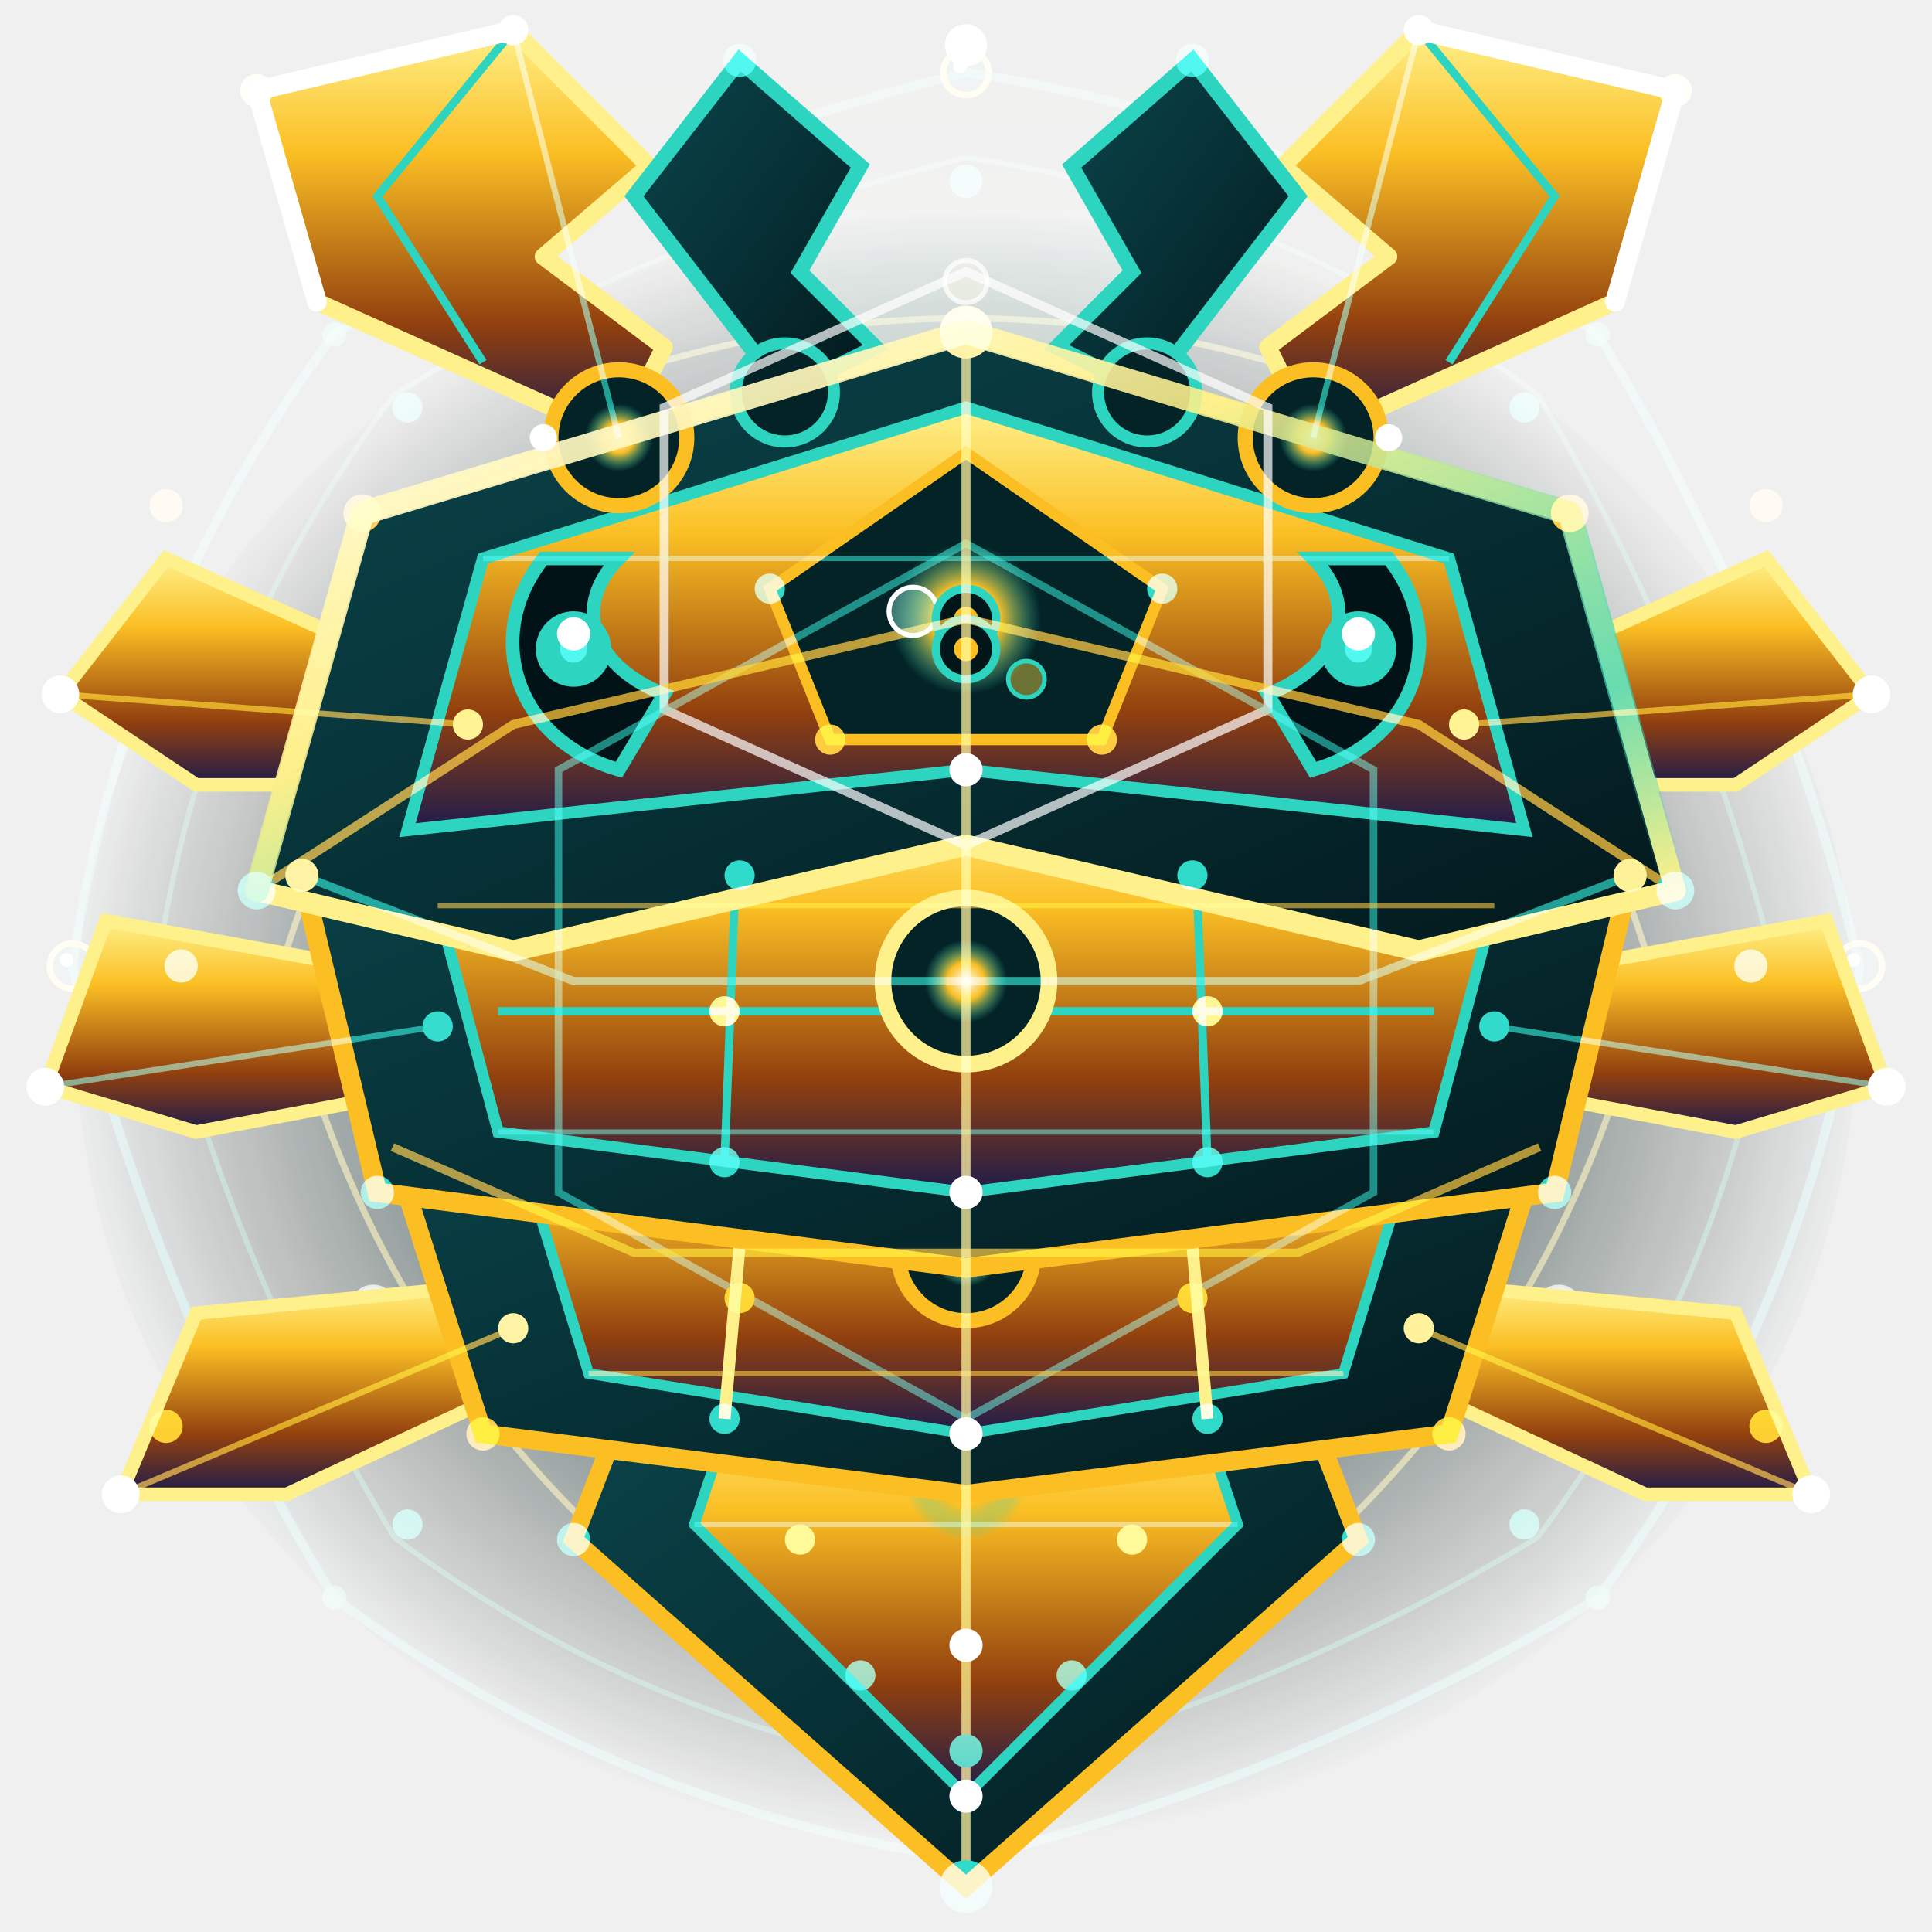
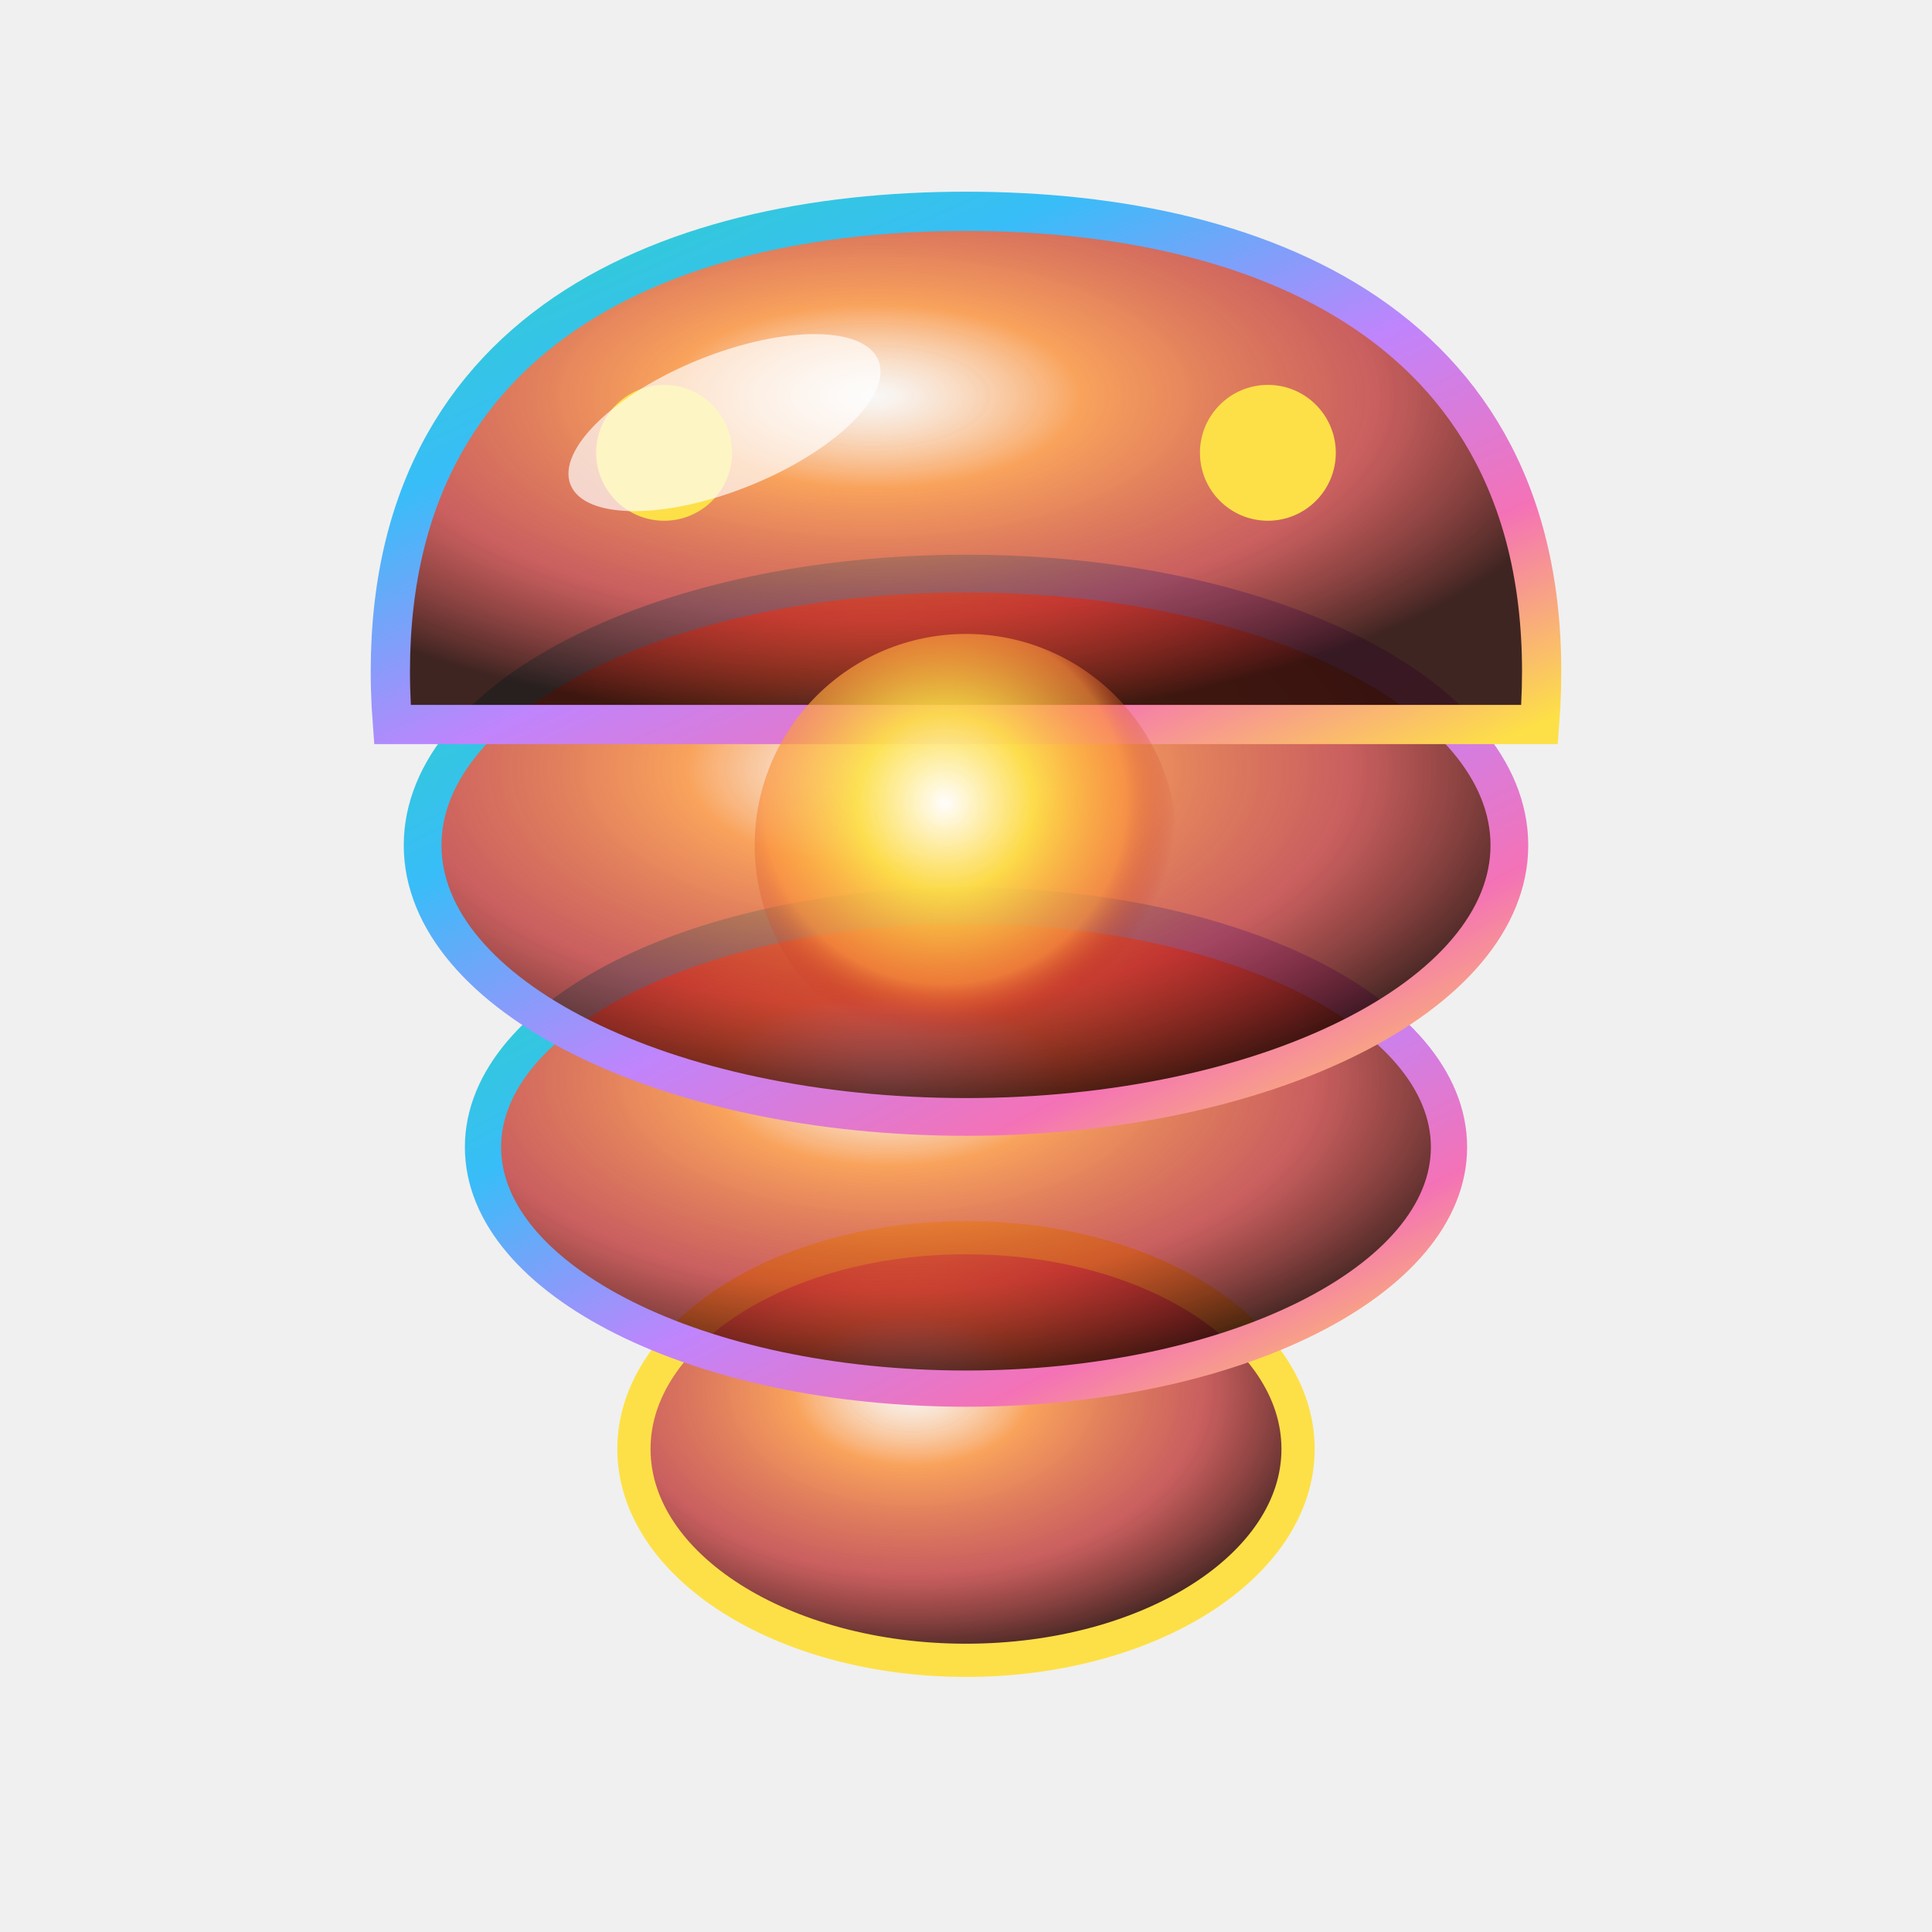
- <svg xmlns="http://www.w3.org/2000/svg" viewBox="0 0 256 256" fill="none" data-rig-id="boss-ch2-trilobite-rig" data-root-anchor="128,128" data-has-aura="true">
+ <svg xmlns="http://www.w3.org/2000/svg" viewBox="0 0 128 128" width="100%" height="100%" data-rig-id="boss-ch2-trilobite-rig">
  <defs>
-     <radialGradient id="bt2-cast-shadow" cx="50%" cy="50%" r="50%">
-       <stop offset="0%" stop-color="#021317" stop-opacity="0.82" />
-       <stop offset="65%" stop-color="#03181c" stop-opacity="0.42" />
-       <stop offset="100%" stop-color="#03181c" stop-opacity="0" />
+     <radialGradient id="b2-jelly" cx="42%" cy="36%" r="64%">
+       <stop offset="0%" stop-color="#ffffff" stop-opacity="0.54" />
+       <stop offset="28%" stop-color="#fb923c" stop-opacity="0.82" />
+       <stop offset="68%" stop-color="#b91c1c" stop-opacity="0.68" />
+       <stop offset="100%" stop-color="#270905" stop-opacity="0.88" />
    </radialGradient>
-     <radialGradient id="bt2-aura-prism" cx="50%" cy="50%" r="50%">
-       <stop offset="0%" stop-color="#fbbf24" stop-opacity="0.38" />
-       <stop offset="52%" stop-color="#2dd4bf" stop-opacity="0.20" />
-       <stop offset="85%" stop-color="#b45309" stop-opacity="0.08" />
-       <stop offset="100%" stop-color="#03181c" stop-opacity="0" />
+     <radialGradient id="b2-core" cx="45%" cy="40%" r="55%">
+       <stop offset="0%" stop-color="#ffffff" stop-opacity="0.96" />
+       <stop offset="38%" stop-color="#fde047" stop-opacity="0.92" />
+       <stop offset="78%" stop-color="#fb923c" stop-opacity="0.65" />
+       <stop offset="100%" stop-color="#b91c1c" stop-opacity="0.0" />
    </radialGradient>
-     <linearGradient id="bt2-light-cone" x1="50%" y1="100%" x2="50%" y2="0%">
-       <stop offset="0%" stop-color="#fbbf24" stop-opacity="0.48" />
-       <stop offset="50%" stop-color="#2dd4bf" stop-opacity="0.20" />
-       <stop offset="100%" stop-color="#fbbf24" stop-opacity="0" />
+     <linearGradient id="b2-irid" x1="0%" y1="0%" x2="100%" y2="100%">
+       <stop offset="0%" stop-color="#2dd4bf" />
+       <stop offset="28%" stop-color="#38bdf8" />
+       <stop offset="55%" stop-color="#c084fc" />
+       <stop offset="78%" stop-color="#f472b6" />
+       <stop offset="100%" stop-color="#fde047" />
    </linearGradient>
-     <linearGradient id="bt2-obsidian-shell" x1="0%" y1="0%" x2="100%" y2="100%">
-       <stop offset="0%" stop-color="#0b464c" />
-       <stop offset="50%" stop-color="#063136" />
-       <stop offset="100%" stop-color="#03181c" />
+     <linearGradient id="b2-stem" x1="50%" y1="0%" x2="50%" y2="100%">
+       <stop offset="0%" stop-color="#fde047" stop-opacity="0.92" />
+       <stop offset="55%" stop-color="#fb923c" stop-opacity="0.78" />
+       <stop offset="100%" stop-color="#b91c1c" stop-opacity="0.42" />
    </linearGradient>
-     <linearGradient id="bt2-gold-carapace" x1="0%" y1="0%" x2="0%" y2="100%">
-       <stop offset="0%" stop-color="#fef08a" />
-       <stop offset="30%" stop-color="#fbbf24" />
-       <stop offset="72%" stop-color="#92400e" />
-       <stop offset="100%" stop-color="#1e1b4b" />
-     </linearGradient>
-     <radialGradient id="bt2-joint-glow" cx="50%" cy="50%" r="50%">
-       <stop offset="0%" stop-color="#ffffff" />
-       <stop offset="45%" stop-color="#fbbf24" />
-       <stop offset="100%" stop-color="#2dd4bf" stop-opacity="0" />
-     </radialGradient>
-     <linearGradient id="bt2-rim-light" x1="0%" y1="0%" x2="100%" y2="100%">
-       <stop offset="0%" stop-color="#ffffff" stop-opacity="0.98" />
-       <stop offset="40%" stop-color="#fef08a" stop-opacity="0.88" />
-       <stop offset="80%" stop-color="#2dd4bf" stop-opacity="0.72" />
-       <stop offset="100%" stop-color="#2dd4bf" stop-opacity="0" />
-     </linearGradient>
-     <radialGradient id="confocal-halo" cx="50%" cy="50%" r="50%">
-       <stop offset="0%" stop-color="#2dd4bf" stop-opacity="0" />
-       <stop offset="68%" stop-color="#2dd4bf" stop-opacity="0.16" />
-       <stop offset="86%" stop-color="#a855f7" stop-opacity="0.32" />
-       <stop offset="100%" stop-color="#03181c" stop-opacity="0" />
-     </radialGradient>
  </defs>
-   <g id="part-shadow-cast" data-pivot="128,136" data-parent="root" data-z-index="1" data-blend="multiply" style="mix-blend-mode: multiply">
-     <ellipse cx="128" cy="136" rx="118" ry="108" fill="url(#bt2-cast-shadow)" />
+   <g id="part-shadow-cast" />
+   <g id="part-aura-ring-outer" />
+   <g id="part-aura-ring-inner" />
+   <g id="part-light-cone-main" />
+   <g id="part-limb-L1" />
+   <g id="part-limb-R1" />
+   <g id="part-limb-L2" />
+   <g id="part-limb-R2" />
+   <g id="part-limb-L3" />
+   <g id="part-limb-R3" />
+   <g id="part-torso-pygidium">
+     <ellipse cx="64" cy="96" rx="22" ry="14" fill="url(#b2-jelly)" stroke="#fde047" stroke-width="2.2" />
  </g>
-   <g id="part-aura-ring-outer" data-pivot="128,128" data-parent="root" data-z-index="4" data-blend="screen" data-motion="spin-cw" style="mix-blend-mode: screen">
-     <circle cx="128" cy="128" r="126" fill="url(#bt2-aura-prism)" />
-     <path fill="none" stroke="#2dd4bf" stroke-width="1.2" stroke-opacity="0.65" d="M246.4,128 Q239.6,174.23 211.72,211.72 Q172.57,235.61 128,246.4 Q81.77,239.6 44.28,211.72 Q20.39,172.57 9.6,128 Q16.4,81.77 44.28,44.28 Q83.43,20.39 128,9.6 Q174.23,16.4 211.72,44.28 Q235.61,83.43 246.4,128 Z" stroke-linecap="round" stroke-linejoin="round" />
-     <path fill="none" stroke="#34d399" stroke-width="0.7" stroke-opacity="0.5" d="M235.1,128 Q229.16,169.9 203.73,203.73 Q168.25,225.17 128,235.1 Q86.1,229.16 52.27,203.73 Q30.83,168.25 20.9,128 Q26.84,86.1 52.27,52.27 Q87.75,30.83 128,20.9 Q169.9,26.84 203.73,52.27 Q225.17,87.75 235.1,128 Z" stroke-linecap="round" stroke-linejoin="round" />
-     <circle cx="246.4" cy="128" r="3.0" fill="#2dd4bf" fill-opacity="0.35" stroke="#fde047" stroke-width="0.85" />
-     <circle cx="245.6" cy="127.2" r="0.9" fill="#ffffff" />
-     <circle cx="211.7" cy="211.7" r="1.6" fill="#34d399" fill-opacity="0.8" />
-     <circle cx="128" cy="246.4" r="3.0" fill="#2dd4bf" fill-opacity="0.35" stroke="#fde047" stroke-width="0.85" />
-     <circle cx="127.2" cy="245.6" r="0.9" fill="#ffffff" />
-     <circle cx="44.3" cy="211.7" r="1.6" fill="#34d399" fill-opacity="0.8" />
-     <circle cx="9.6" cy="128" r="3.0" fill="#2dd4bf" fill-opacity="0.35" stroke="#fde047" stroke-width="0.85" />
-     <circle cx="8.8" cy="127.2" r="0.9" fill="#ffffff" />
-     <circle cx="44.3" cy="44.3" r="1.6" fill="#34d399" fill-opacity="0.8" />
-     <circle cx="128" cy="9.6" r="3.0" fill="#2dd4bf" fill-opacity="0.35" stroke="#fde047" stroke-width="0.85" />
-     <circle cx="127.2" cy="8.8" r="0.9" fill="#ffffff" />
-     <circle cx="211.7" cy="44.3" r="1.6" fill="#34d399" fill-opacity="0.8" />
+   <g id="part-torso-thorax-rear">
+     <ellipse cx="64" cy="76" rx="32" ry="16" fill="url(#b2-jelly)" stroke="url(#b2-irid)" stroke-width="2.4" />
  </g>
-   <g id="part-aura-ring-inner" data-pivot="128,128" data-parent="root" data-z-index="5" data-blend="screen" data-motion="spin-ccw" style="mix-blend-mode: screen">
-     <path fill="none" stroke="#fde047" stroke-width="0.85" stroke-opacity="0.62" d="M218.7,128 Q208.63,174.55 173.35,206.55 Q128,216.78 82.65,206.55 Q47.37,174.55 37.3,128 Q51.11,83.61 82.65,49.45 Q128,34.9 173.35,49.45 Q204.89,83.61 218.7,128 Z" stroke-linecap="round" stroke-linejoin="round" />
-     <circle cx="218.7" cy="128" r="2.1" fill="#34d399" fill-opacity="0.45" stroke="#ffffff" stroke-width="0.6" />
-     <circle cx="173.4" cy="206.5" r="2.1" fill="#34d399" fill-opacity="0.45" stroke="#ffffff" stroke-width="0.6" />
-     <circle cx="82.7" cy="206.5" r="2.1" fill="#34d399" fill-opacity="0.45" stroke="#ffffff" stroke-width="0.6" />
-     <circle cx="37.3" cy="128" r="2.1" fill="#34d399" fill-opacity="0.45" stroke="#ffffff" stroke-width="0.6" />
-     <circle cx="82.6" cy="49.5" r="2.1" fill="#34d399" fill-opacity="0.45" stroke="#ffffff" stroke-width="0.6" />
-     <circle cx="173.4" cy="49.5" r="2.1" fill="#34d399" fill-opacity="0.45" stroke="#ffffff" stroke-width="0.6" />
-     <circle cx="206.55" cy="173.35" r="2.8" fill="#fde047" fill-opacity="0.38" stroke="#ffffff" stroke-width="0.65" stroke-opacity="0.75" />
-     <circle cx="49.45" cy="173.35" r="2.8" fill="#fde047" fill-opacity="0.38" stroke="#ffffff" stroke-width="0.65" stroke-opacity="0.75" />
-     <circle cx="128" cy="37.3" r="2.8" fill="#fde047" fill-opacity="0.38" stroke="#ffffff" stroke-width="0.65" stroke-opacity="0.75" />
+   <g id="part-torso-thorax-mid">
+     <ellipse cx="64" cy="56" rx="36" ry="18" fill="url(#b2-jelly)" stroke="url(#b2-irid)" stroke-width="2.5" />
  </g>
-   <g id="part-light-cone-main" data-pivot="128,58" data-parent="root" data-z-index="8" data-blend="screen" style="mix-blend-mode: screen">
-     <polygon points="128,64 64,4 192,4" fill="url(#bt2-light-cone)" />
+   <g id="part-torso-cephalon">
+     <path d="M 26 48 C 24 22, 44 14, 64 14 C 84 14, 104 22, 102 48 Z" fill="url(#b2-jelly)" stroke="url(#b2-irid)" stroke-width="2.6" />
  </g>
-   <g id="part-limb-L1" data-pivot="62,96" data-parent="root" data-z-index="12" data-blend="normal" data-motion="walk-L1">
-     <polygon points="62,92 22,74 8,92 26,104 62,104" fill="url(#bt2-gold-carapace)" stroke="#fef08a" stroke-width="1.8" />
-     <circle cx="62" cy="96" r="7" fill="#042326" stroke="#fbbf24" stroke-width="1.6" />
+   <g id="part-crusher-left-outer" />
+   <g id="part-crusher-right-outer" />
+   <g id="part-crusher-left-inner" />
+   <g id="part-crusher-right-inner" />
+   <g id="part-eye-socket-crescent">
+     <circle cx="64" cy="56" r="14" fill="url(#b2-core)" />
  </g>
-   <g id="part-limb-R1" data-pivot="194,96" data-parent="root" data-z-index="12" data-blend="normal" data-motion="walk-R1">
-     <polygon points="194,92 234,74 248,92 230,104 194,104" fill="url(#bt2-gold-carapace)" stroke="#fef08a" stroke-width="1.8" />
-     <circle cx="194" cy="96" r="7" fill="#042326" stroke="#fbbf24" stroke-width="1.6" />
+   <g id="part-eye-iris-pupil">
+     <circle cx="44" cy="30" r="4.5" fill="#fde047" />
+     <circle cx="84" cy="30" r="4.5" fill="#fde047" />
  </g>
-   <g id="part-limb-L2" data-pivot="58,136" data-parent="root" data-z-index="12" data-blend="normal" data-motion="walk-L2">
-     <polygon points="58,130 14,122 6,144 26,150 58,144" fill="url(#bt2-gold-carapace)" stroke="#fef08a" stroke-width="1.8" />
-     <circle cx="58" cy="136" r="7" fill="#042326" stroke="#fbbf24" stroke-width="1.6" />
+   <g id="part-light-rim-body">
+     <ellipse cx="48" cy="28" rx="11" ry="4.5" transform="rotate(-22 48 28)" fill="#ffffff" opacity="0.68" />
  </g>
-   <g id="part-limb-R2" data-pivot="198,136" data-parent="root" data-z-index="12" data-blend="normal" data-motion="walk-R2">
-     <polygon points="198,130 242,122 250,144 230,150 198,144" fill="url(#bt2-gold-carapace)" stroke="#fef08a" stroke-width="1.8" />
-     <circle cx="198" cy="136" r="7" fill="#042326" stroke="#fbbf24" stroke-width="1.6" />
-   </g>
-   <g id="part-limb-L3" data-pivot="68,176" data-parent="root" data-z-index="12" data-blend="normal" data-motion="walk-L3">
-     <polygon points="68,170 26,174 16,198 38,198 68,184" fill="url(#bt2-gold-carapace)" stroke="#fef08a" stroke-width="1.8" />
-     <circle cx="68" cy="176" r="7" fill="#042326" stroke="#fbbf24" stroke-width="1.6" />
-   </g>
-   <g id="part-limb-R3" data-pivot="188,176" data-parent="root" data-z-index="12" data-blend="normal" data-motion="walk-R3">
-     <polygon points="188,170 230,174 240,198 218,198 188,184" fill="url(#bt2-gold-carapace)" stroke="#fef08a" stroke-width="1.8" />
-     <circle cx="188" cy="176" r="7" fill="#042326" stroke="#fbbf24" stroke-width="1.6" />
-   </g>
-   <g id="part-torso-pygidium" data-pivot="128,196" data-parent="root" data-z-index="16" data-blend="normal">
-     <polygon points="128,250 76,204 86,178 170,178 180,204" fill="url(#bt2-obsidian-shell)" stroke="#fbbf24" stroke-width="2.4" />
-     <polygon points="128,238 92,202 98,184 158,184 164,202" fill="url(#bt2-gold-carapace)" stroke="#2dd4bf" stroke-width="1.4" />
-     <circle cx="128" cy="196" r="8" fill="url(#bt2-joint-glow)" />
-   </g>
-   <g id="part-torso-thorax-rear" data-pivot="128,162" data-parent="part-torso-pygidium" data-z-index="20" data-blend="normal">
-     <polygon points="128,136 204,152 192,190 128,198 64,190 52,152" fill="url(#bt2-obsidian-shell)" stroke="#fbbf24" stroke-width="2.5" />
-     <polygon points="128,144 186,156 178,182 128,190 78,182 70,156" fill="url(#bt2-gold-carapace)" stroke="#2dd4bf" stroke-width="1.4" />
-     <path d="M100 142 L96 188 M156 142 L160 188" stroke="#fef08a" stroke-width="1.6" />
-     <circle cx="128" cy="166" r="9" fill="#042326" stroke="#fbbf24" stroke-width="2.0" />
-     <circle cx="128" cy="166" r="4.5" fill="url(#bt2-joint-glow)" />
-   </g>
-   <g id="part-torso-thorax-mid" data-pivot="128,126" data-parent="part-torso-thorax-rear" data-z-index="24" data-blend="normal">
-     <polygon points="128,96 216,116 206,158 128,168 50,158 40,116" fill="url(#bt2-obsidian-shell)" stroke="#fbbf24" stroke-width="2.6" />
-     <polygon points="128,104 198,120 190,150 128,158 66,150 58,120" fill="url(#bt2-gold-carapace)" stroke="#2dd4bf" stroke-width="1.5" />
-     <path d="M98 102 L96 154 M158 102 L160 154 M66 134 L190 134" stroke="#2dd4bf" stroke-width="1.1" />
-     <circle cx="128" cy="130" r="11" fill="#042326" stroke="#fef08a" stroke-width="2.2" />
-     <circle cx="128" cy="130" r="5.5" fill="url(#bt2-joint-glow)" />
-   </g>
-   <g id="part-torso-cephalon" data-pivot="128,86" data-parent="part-torso-thorax-mid" data-z-index="28" data-blend="normal">
-     <polygon points="128,44 208,68 222,118 188,126 128,112 68,126 34,118 48,68" fill="url(#bt2-obsidian-shell)" stroke="#fef08a" stroke-width="2.8" stroke-linejoin="round" />
-     <polygon points="128,54 192,74 202,110 128,102 54,110 64,74" fill="url(#bt2-gold-carapace)" stroke="#2dd4bf" stroke-width="1.6" />
-     <polygon points="128,60 154,78 146,98 110,98 102,78" fill="#042326" stroke="#fbbf24" stroke-width="1.5" />
-     <circle cx="128" cy="82" r="10" fill="url(#bt2-joint-glow)" />
-     <circle cx="121" cy="81" r="3.2" fill="#99f6e4" fill-opacity="0.38" stroke="#ffffff" stroke-width="0.65" />
-     <circle cx="136" cy="90" r="2.4" fill="#fde047" fill-opacity="0.42" stroke="#2dd4bf" stroke-width="0.6" />
-   </g>
-   <g id="part-crusher-left-outer" data-pivot="82,58" data-parent="part-torso-cephalon" data-z-index="34" data-blend="normal" data-motion="rotate-sym-left">
-     <polygon points="82,58 42,40 34,12 68,4 86,22 72,34 88,46" fill="url(#bt2-gold-carapace)" stroke="#fef08a" stroke-width="2.3" stroke-linejoin="round" />
-     <path d="M68 4 L50 26 L64 48" stroke="#2dd4bf" stroke-width="1.1" />
-     <circle cx="82" cy="58" r="9" fill="#042326" stroke="#fbbf24" stroke-width="2.0" />
-     <circle cx="82" cy="58" r="4.5" fill="url(#bt2-joint-glow)" />
-   </g>
-   <g id="part-crusher-right-outer" data-pivot="174,58" data-parent="part-torso-cephalon" data-z-index="34" data-blend="normal" data-motion="rotate-sym-right">
-     <polygon points="174,58 214,40 222,12 188,4 170,22 184,34 168,46" fill="url(#bt2-gold-carapace)" stroke="#fef08a" stroke-width="2.3" stroke-linejoin="round" />
-     <path d="M188 4 L206 26 L192 48" stroke="#2dd4bf" stroke-width="1.1" />
-     <circle cx="174" cy="58" r="9" fill="#042326" stroke="#fbbf24" stroke-width="2.0" />
-     <circle cx="174" cy="58" r="4.5" fill="url(#bt2-joint-glow)" />
-   </g>
-   <g id="part-crusher-left-inner" data-pivot="104,52" data-parent="part-torso-cephalon" data-z-index="35" data-blend="normal" data-motion="rotate-sym-left">
-     <polygon points="104,52 84,26 98,8 114,22 106,36 116,46" fill="url(#bt2-obsidian-shell)" stroke="#2dd4bf" stroke-width="2.0" />
-     <circle cx="104" cy="52" r="6.5" fill="#042326" stroke="#2dd4bf" stroke-width="1.6" />
-   </g>
-   <g id="part-crusher-right-inner" data-pivot="152,52" data-parent="part-torso-cephalon" data-z-index="35" data-blend="normal" data-motion="rotate-sym-right">
-     <polygon points="152,52 172,26 158,8 142,22 150,36 140,46" fill="url(#bt2-obsidian-shell)" stroke="#2dd4bf" stroke-width="2.0" />
-     <circle cx="152" cy="52" r="6.5" fill="#042326" stroke="#2dd4bf" stroke-width="1.6" />
-   </g>
-   <g id="part-eye-socket-crescent" data-pivot="128,82" data-parent="part-torso-cephalon" data-z-index="38" data-blend="normal">
-     <circle cx="128" cy="82" r="4.0" fill="#021619" stroke="#2dd4bf" stroke-width="1.1" />
-     <path d="M72 74 C64 84 68 98 82 102 L88 92 C78 88 76 80 82 74 Z" fill="#021317" stroke="#2dd4bf" stroke-width="1.8" />
-     <path d="M184 74 C192 84 188 98 174 102 L168 92 C178 88 180 80 174 74 Z" fill="#021317" stroke="#2dd4bf" stroke-width="1.8" />
-     <circle cx="128" cy="82" r="1.6" fill="#fbbf24" />
-   </g>
-   <g id="part-eye-iris-pupil" data-pivot="128,86" data-parent="part-eye-socket-crescent" data-z-index="40" data-blend="normal" data-motion="eye-track">
-     <circle cx="128" cy="86" r="4.0" fill="#021619" stroke="#2dd4bf" stroke-width="1.1" />
-     <circle cx="76" cy="86" r="5" fill="#2dd4bf" />
-     <circle cx="76" cy="84" r="2.2" fill="#ffffff" />
-     <circle cx="180" cy="86" r="5" fill="#2dd4bf" />
-     <circle cx="180" cy="84" r="2.2" fill="#ffffff" />
-     <circle cx="128" cy="86" r="1.6" fill="#fbbf24" />
-   </g>
-   <g id="part-light-rim-body" data-pivot="128,128" data-parent="part-torso-cephalon" data-z-index="45" data-blend="plus-lighter" style="mix-blend-mode: plus-lighter">
-     <polyline points="34,118 48,68 128,44 208,68 222,118" stroke="url(#bt2-rim-light)" stroke-width="3.2" stroke-linecap="round" stroke-linejoin="round" />
-     <polyline points="42,40 34,12 68,4" stroke="#ffffff" stroke-width="2.6" stroke-linecap="round" />
-     <polyline points="214,40 222,12 188,4" stroke="#ffffff" stroke-width="2.6" stroke-linecap="round" />
-   </g>
-   <g id="part-aura-corona-top" data-pivot="128,128" data-parent="root" data-z-index="65" data-blend="screen" style="mix-blend-mode: screen">
-     <polygon points="128,36 168,54 168,94 128,112 88,94 88,54" stroke="#ffffff" stroke-width="1.2" stroke-opacity="0.7" />
-     <polygon points="128,72 182,102 182,158 128,188 74,158 74,102" stroke="#2dd4bf" stroke-width="1.0" stroke-opacity="0.6" />
-     <polyline points="34,118 68,96 128,82 188,96 222,118" stroke="#fbbf24" stroke-width="1.2" stroke-opacity="0.75" />
-     <polyline points="40,116 76,130 128,130 180,130 216,116" stroke="#2dd4bf" stroke-width="1.1" stroke-opacity="0.7" />
-     <polyline points="52,152 84,166 128,166 172,166 204,152" stroke="#fbbf24" stroke-width="1.1" stroke-opacity="0.7" />
-     <line x1="64" y1="74" x2="192" y2="74" stroke="#2dd4bf" stroke-width="0.7" stroke-opacity="0.6" />
-     <line x1="58" y1="120" x2="198" y2="120" stroke="#fbbf24" stroke-width="0.7" stroke-opacity="0.6" />
-     <line x1="66" y1="150" x2="190" y2="150" stroke="#2dd4bf" stroke-width="0.7" stroke-opacity="0.6" />
-     <line x1="78" y1="182" x2="178" y2="182" stroke="#fbbf24" stroke-width="0.7" stroke-opacity="0.6" />
-     <line x1="92" y1="202" x2="164" y2="202" stroke="#2dd4bf" stroke-width="0.7" stroke-opacity="0.6" />
-     <line x1="128" y1="44" x2="128" y2="250" stroke="#fef08a" stroke-width="1.2" stroke-opacity="0.75" />
-     <line x1="82" y1="58" x2="68" y2="4" stroke="#2dd4bf" stroke-width="0.8" stroke-opacity="0.7" />
-     <line x1="174" y1="58" x2="188" y2="4" stroke="#2dd4bf" stroke-width="0.8" stroke-opacity="0.7" />
-     <line x1="62" y1="96" x2="8" y2="92" stroke="#fbbf24" stroke-width="0.8" stroke-opacity="0.7" />
-     <line x1="194" y1="96" x2="248" y2="92" stroke="#fbbf24" stroke-width="0.8" stroke-opacity="0.7" />
-     <line x1="58" y1="136" x2="6" y2="144" stroke="#2dd4bf" stroke-width="0.8" stroke-opacity="0.7" />
-     <line x1="198" y1="136" x2="250" y2="144" stroke="#2dd4bf" stroke-width="0.8" stroke-opacity="0.7" />
-     <line x1="68" y1="176" x2="16" y2="198" stroke="#fbbf24" stroke-width="0.8" stroke-opacity="0.7" />
-     <line x1="188" y1="176" x2="240" y2="198" stroke="#fbbf24" stroke-width="0.8" stroke-opacity="0.7" />
-     <circle cx="68" cy="4" r="2" fill="#ffffff" />
-     <circle cx="188" cy="4" r="2" fill="#ffffff" />
-     <circle cx="128" cy="44" r="3.5" fill="#fef08a" />
-     <circle cx="128" cy="250" r="3.5" fill="#2dd4bf" />
-     <circle cx="48" cy="68" r="2.5" fill="#fbbf24" />
-     <circle cx="208" cy="68" r="2.5" fill="#fbbf24" />
-     <circle cx="34" cy="118" r="2.5" fill="#2dd4bf" />
-     <circle cx="222" cy="118" r="2.5" fill="#2dd4bf" />
-     <circle cx="40" cy="116" r="2.2" fill="#fef08a" />
-     <circle cx="216" cy="116" r="2.2" fill="#fef08a" />
-     <circle cx="50" cy="158" r="2.2" fill="#2dd4bf" />
-     <circle cx="206" cy="158" r="2.2" fill="#2dd4bf" />
-     <circle cx="64" cy="190" r="2.2" fill="#fbbf24" />
-     <circle cx="192" cy="190" r="2.2" fill="#fbbf24" />
-     <circle cx="76" cy="204" r="2.2" fill="#2dd4bf" />
-     <circle cx="180" cy="204" r="2.2" fill="#2dd4bf" />
-     <circle cx="8" cy="92" r="2.5" fill="#ffffff" />
-     <circle cx="248" cy="92" r="2.5" fill="#ffffff" />
-     <circle cx="6" cy="144" r="2.5" fill="#ffffff" />
-     <circle cx="250" cy="144" r="2.5" fill="#ffffff" />
-     <circle cx="16" cy="198" r="2.5" fill="#ffffff" />
-     <circle cx="240" cy="198" r="2.5" fill="#ffffff" />
-     <circle cx="98" cy="8" r="2.2" fill="#2dd4bf" />
-     <circle cx="158" cy="8" r="2.2" fill="#2dd4bf" />
-     <circle cx="34" cy="12" r="2.2" fill="#fef08a" />
-     <circle cx="222" cy="12" r="2.2" fill="#fef08a" />
-     <circle cx="102" cy="78" r="2" fill="#2dd4bf" />
-     <circle cx="154" cy="78" r="2" fill="#2dd4bf" />
-     <circle cx="110" cy="98" r="2" fill="#fbbf24" />
-     <circle cx="146" cy="98" r="2" fill="#fbbf24" />
-     <circle cx="98" cy="116" r="2" fill="#2dd4bf" />
-     <circle cx="158" cy="116" r="2" fill="#2dd4bf" />
-     <circle cx="96" cy="134" r="2" fill="#fef08a" />
-     <circle cx="160" cy="134" r="2" fill="#fef08a" />
-     <circle cx="96" cy="154" r="2" fill="#2dd4bf" />
-     <circle cx="160" cy="154" r="2" fill="#2dd4bf" />
-     <circle cx="98" cy="172" r="2" fill="#fbbf24" />
-     <circle cx="158" cy="172" r="2" fill="#fbbf24" />
-     <circle cx="96" cy="188" r="2" fill="#2dd4bf" />
-     <circle cx="160" cy="188" r="2" fill="#2dd4bf" />
-     <circle cx="106" cy="204" r="2" fill="#fef08a" />
-     <circle cx="150" cy="204" r="2" fill="#fef08a" />
-     <circle cx="114" cy="222" r="2" fill="#2dd4bf" />
-     <circle cx="142" cy="222" r="2" fill="#2dd4bf" />
-     <circle cx="72" cy="58" r="1.8" fill="#ffffff" />
-     <circle cx="184" cy="58" r="1.8" fill="#ffffff" />
-     <circle cx="76" cy="86" r="1.8" fill="#2dd4bf" />
-     <circle cx="180" cy="86" r="1.8" fill="#2dd4bf" />
-     <circle cx="62" cy="96" r="2" fill="#fef08a" />
-     <circle cx="194" cy="96" r="2" fill="#fef08a" />
-     <circle cx="58" cy="136" r="2" fill="#2dd4bf" />
-     <circle cx="198" cy="136" r="2" fill="#2dd4bf" />
-     <circle cx="68" cy="176" r="2" fill="#fef08a" />
-     <circle cx="188" cy="176" r="2" fill="#fef08a" />
-     <circle cx="22" cy="67" r="2.2" fill="#fbbf24" />
-     <circle cx="234" cy="67" r="2.2" fill="#fbbf24" />
-     <circle cx="22" cy="189" r="2.2" fill="#fbbf24" />
-     <circle cx="234" cy="189" r="2.2" fill="#fbbf24" />
-     <circle cx="54" cy="54" r="2" fill="#2dd4bf" />
-     <circle cx="202" cy="54" r="2" fill="#2dd4bf" />
-     <circle cx="54" cy="202" r="2" fill="#2dd4bf" />
-     <circle cx="202" cy="202" r="2" fill="#2dd4bf" />
-     <circle cx="128" cy="6" r="2.8" fill="#ffffff" />
-     <circle cx="128" cy="24" r="2.2" fill="#2dd4bf" />
-     <circle cx="128" cy="232" r="2.2" fill="#2dd4bf" />
-     <circle cx="24" cy="128" r="2.2" fill="#2dd4bf" />
-     <circle cx="232" cy="128" r="2.2" fill="#2dd4bf" />
-     <circle cx="128" cy="102" r="2.2" fill="#ffffff" />
-     <circle cx="128" cy="158" r="2.2" fill="#ffffff" />
-     <circle cx="128" cy="190" r="2.2" fill="#ffffff" />
-     <circle cx="128" cy="218" r="2.2" fill="#ffffff" />
-     <circle cx="128" cy="238" r="2.2" fill="#ffffff" />
-   </g>
+   <g id="part-aura-corona-top" />
</svg>
